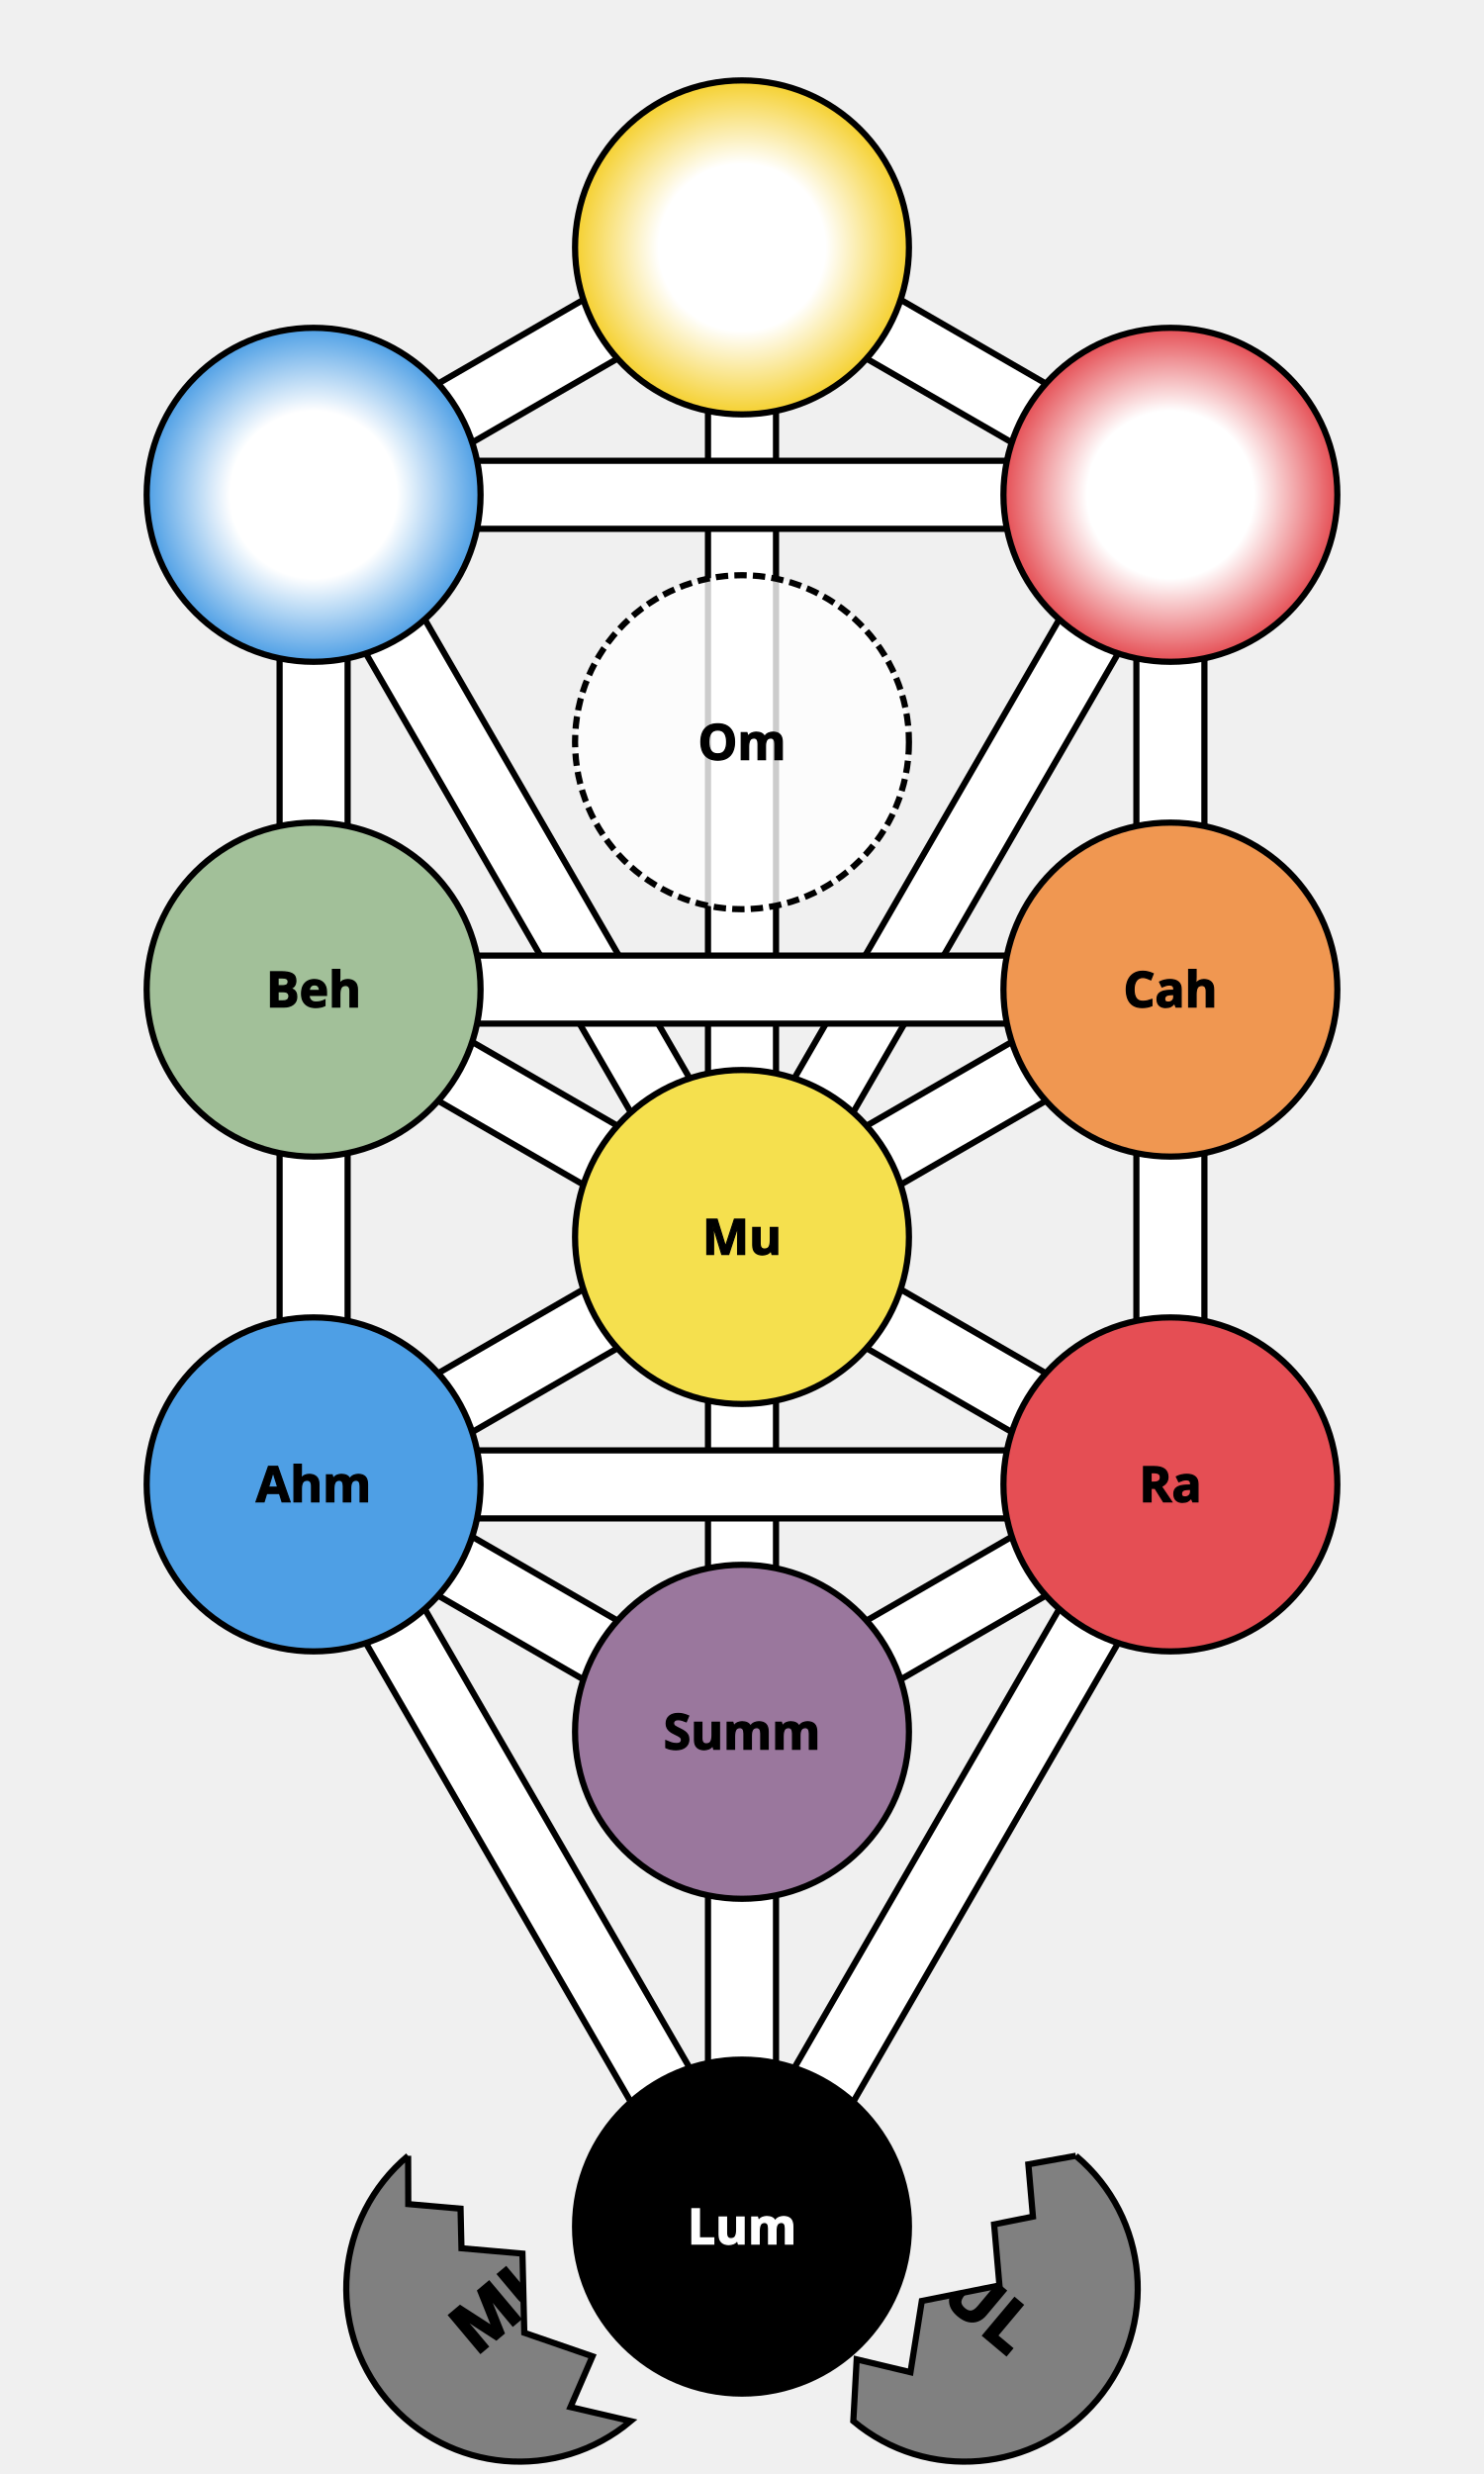
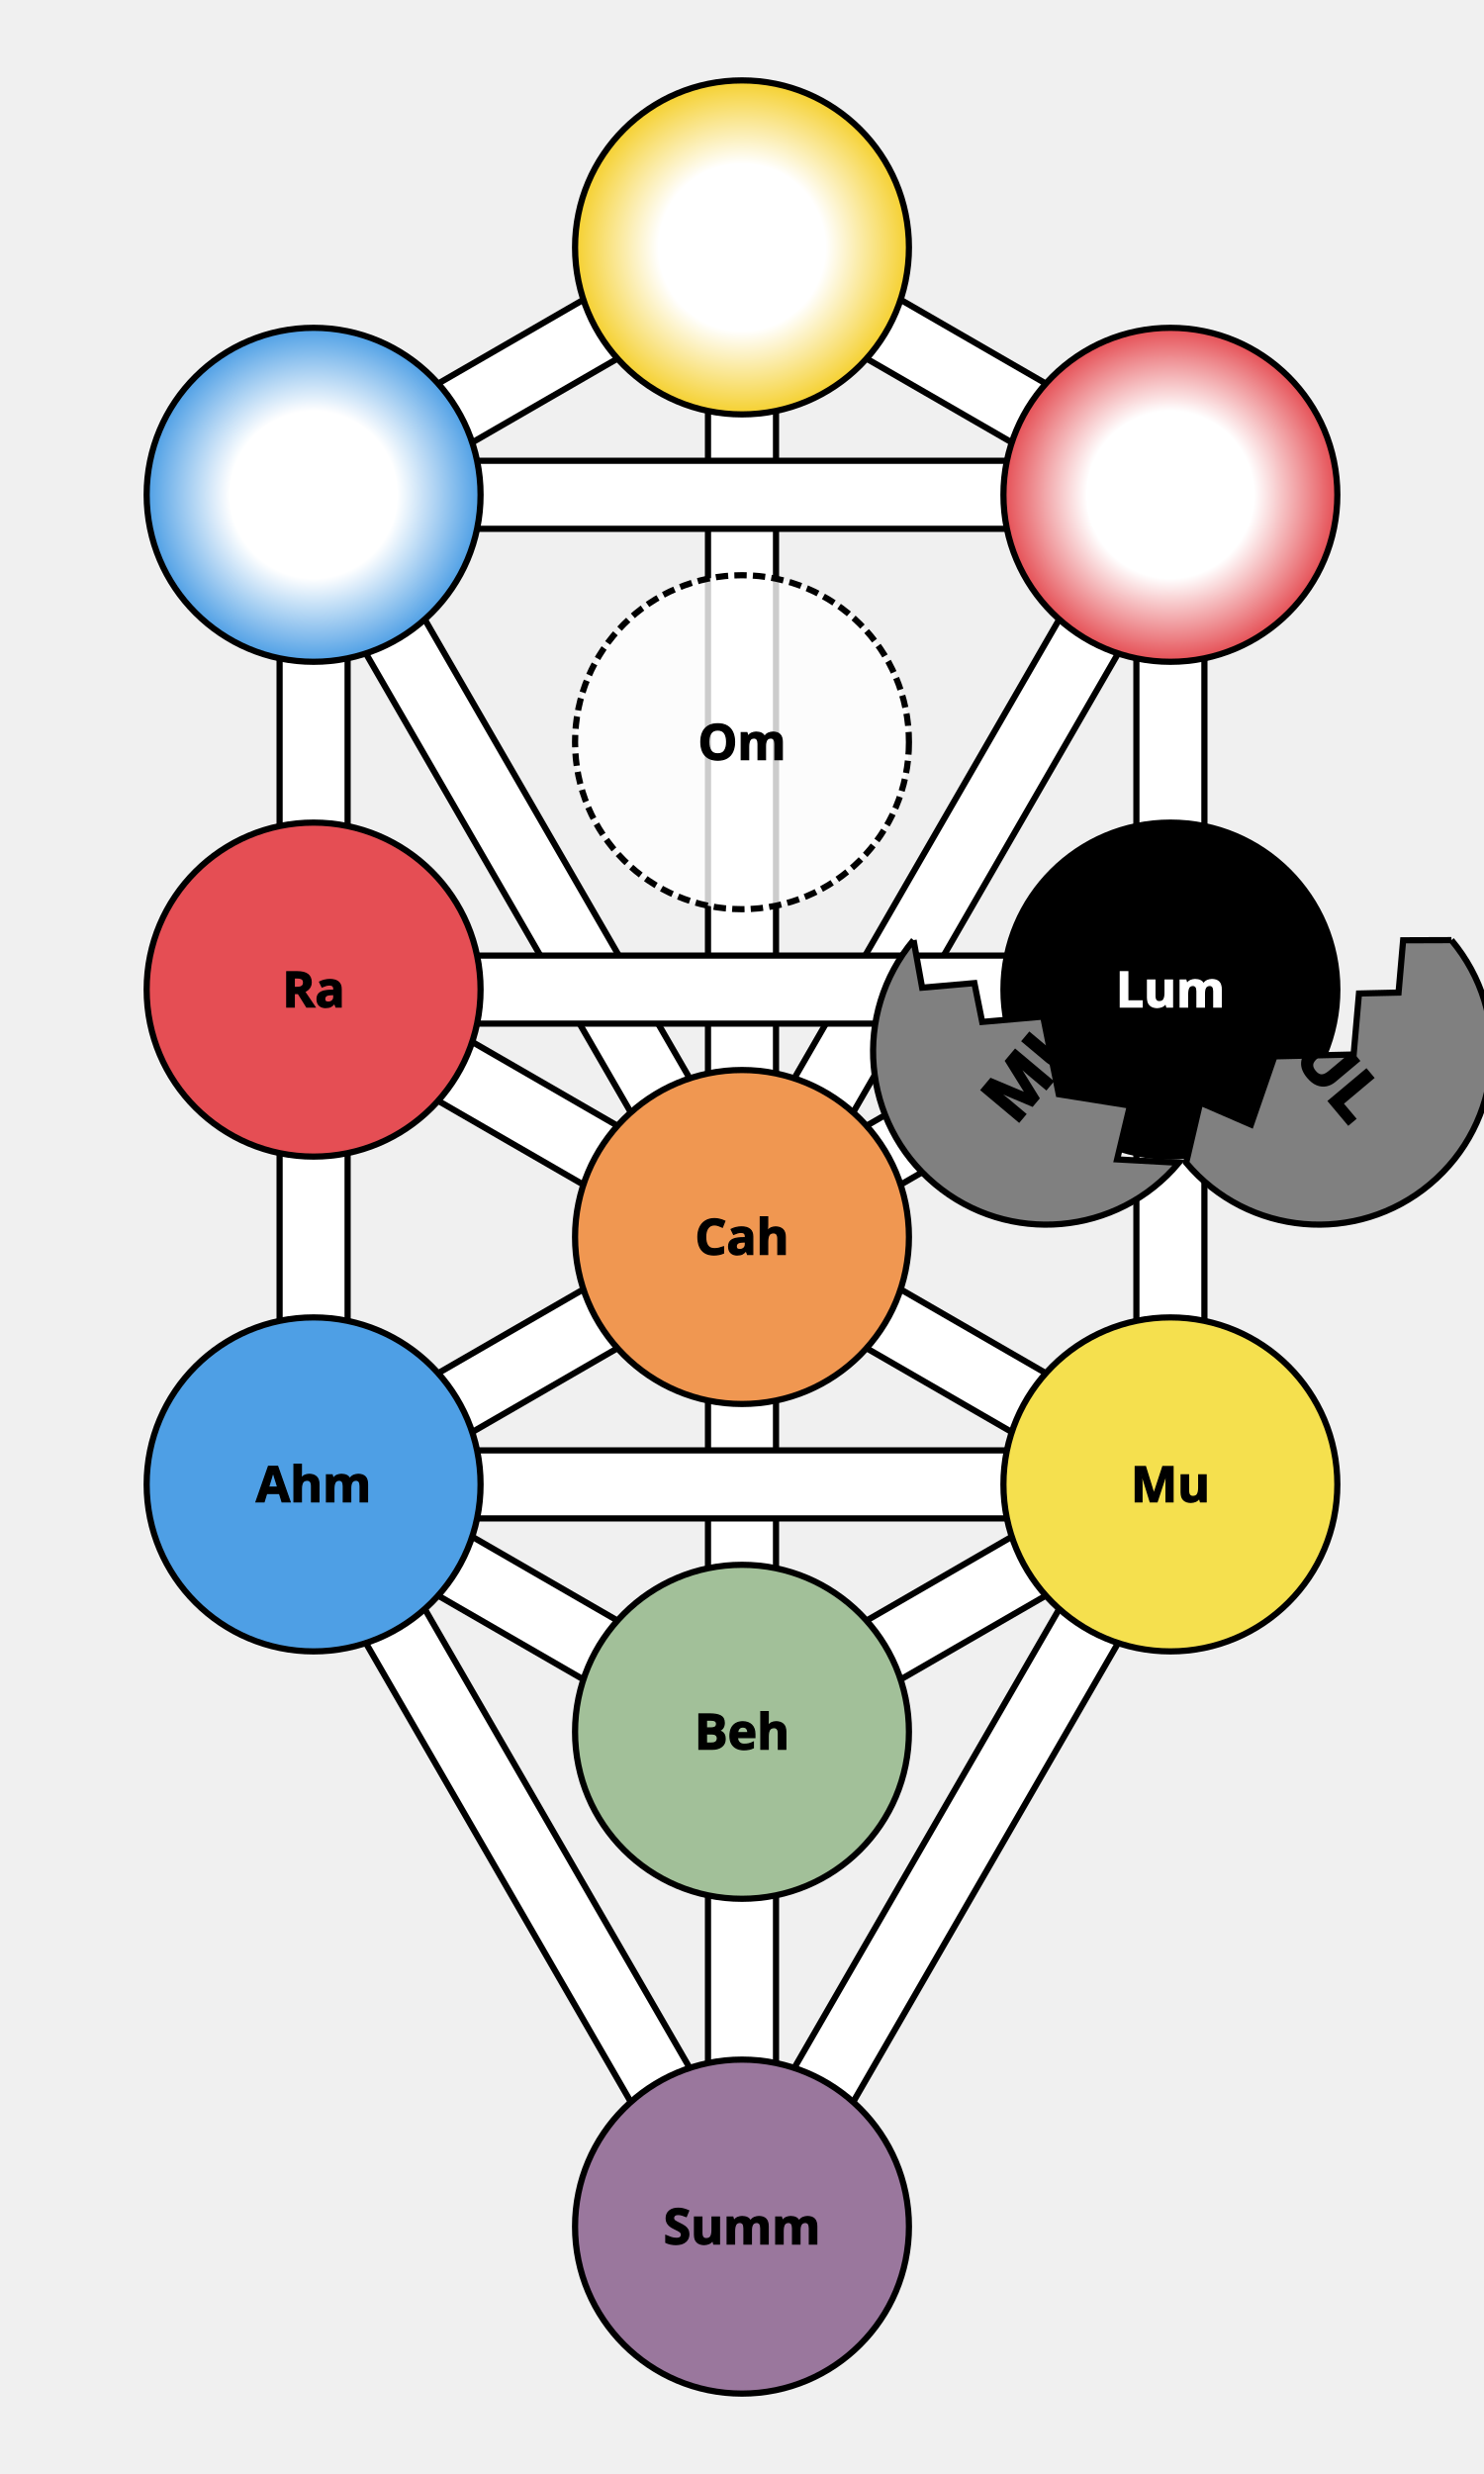
<svg xmlns="http://www.w3.org/2000/svg" xmlns:xlink="http://www.w3.org/1999/xlink" version="1.2" width="360" height="600" viewBox="-600 -1000 1200 2000" preserveAspectRatio="xMinYMin meet">
  <style type="text/css">

   g.midtext text {
      text-anchor: middle; 
      dominant-baseline: middle; 
   } 

</style>
  <defs>
    <circle id="sephira" r="135">
      </circle>
+     <radialGradient id="loveGrad">
+       <stop offset="0%" stop-color="white" />
+       <stop offset="50%" stop-color="white" />
+       <stop offset="100%" stop-color="#f5d02e" />
+     </radialGradient>
+     <radialGradient id="courageGrad">
+       <stop offset="0%" stop-color="white" />
+       <stop offset="50%" stop-color="white" />
+       <stop offset="100%" stop-color="#e54e54" />
+     </radialGradient>
+     <radialGradient id="truthGrad">
+       <stop offset="0%" stop-color="white" />
+       <stop offset="50%" stop-color="white" />
+       <stop offset="100%" stop-color="#4e9fe5" />
+     </radialGradient>
    <path id="path-11" fill="none" d="M0,-800 L 346.41,-600" />
    <path id="path-12" fill="none" d="M-346.41,-600 L0,-800" />
    <path id="path-13" fill="none" d="M0,-800 L 0,0" />
    <path id="path-14" fill="none" d="M-346.41,-600 L346.41,-600" />
    <path id="path-15" fill="none" d="M0,0 L346.41,-600" />
    <path id="path-16" fill="none" d="M346.41,-600 L346.41,-200" />
    <path id="path-17" fill="none" d="M-346.41,-600 L0,0" />
    <path id="path-18" fill="none" d="M-346.41,-600 L-346.41,-200" />
    <path id="path-19" fill="none" d="M-346.41,-200 L346.41,-200" />
    <path id="path-20" fill="none" d="M0,0 L346.41,-200" />
    <path id="path-21" fill="none" d="M346.41,-200 L346.41,200" />
    <path id="path-22" fill="none" d="M-346.41,-200 L0,0" />
    <path id="path-23" fill="none" d="M-346.41,-200 L-346.41,200" />
    <path id="path-24" fill="none" d="M0,0 L346.41,200" />
    <path id="path-25" fill="none" d="M0,0 L0,400" />
    <path id="path-26" fill="none" d="M-346.41,200 L0,0" />
    <path id="path-27" fill="none" d="M-346.41,200 L346.41,200" />
    <path id="path-28" fill="none" d="M0,400 L346.41,200" />
    <path id="path-29" fill="none" d="M0,800 L346.41,200" />
    <path id="path-30" fill="none" d="M-346.41,200 L0,400" />
    <path id="path-31" fill="none" d="M-346.41,200 L0,800" />
    <path id="path-32" fill="none" d="M0,400 L0,800" />
  </defs>
  <g>
    <use xlink:href="#path-11" stroke="black" stroke-width="60" />
    <use xlink:href="#path-11" stroke="white" stroke-width="50" />
    <use xlink:href="#path-12" stroke="black" stroke-width="60" />
    <use xlink:href="#path-12" stroke="white" stroke-width="50" />
    <use xlink:href="#path-13" stroke="black" stroke-width="60" />
    <use xlink:href="#path-13" stroke="white" stroke-width="50" />
    <use xlink:href="#path-14" stroke="black" stroke-width="60" />
    <use xlink:href="#path-14" stroke="white" stroke-width="50" />
    <use xlink:href="#path-15" stroke="black" stroke-width="60" />
    <use xlink:href="#path-15" stroke="white" stroke-width="50" />
    <use xlink:href="#path-16" stroke="black" stroke-width="60" />
    <use xlink:href="#path-16" stroke="white" stroke-width="50" />
    <use xlink:href="#path-17" stroke="black" stroke-width="60" />
    <use xlink:href="#path-17" stroke="white" stroke-width="50" />
    <use xlink:href="#path-18" stroke="black" stroke-width="60" />
    <use xlink:href="#path-18" stroke="white" stroke-width="50" />
    <use xlink:href="#path-19" stroke="black" stroke-width="60" />
    <use xlink:href="#path-19" stroke="white" stroke-width="50" />
    <use xlink:href="#path-20" stroke="black" stroke-width="60" />
    <use xlink:href="#path-20" stroke="white" stroke-width="50" />
    <use xlink:href="#path-21" stroke="black" stroke-width="60" />
    <use xlink:href="#path-21" stroke="white" stroke-width="50" />
    <use xlink:href="#path-22" stroke="black" stroke-width="60" />
    <use xlink:href="#path-22" stroke="white" stroke-width="50" />
    <use xlink:href="#path-23" stroke="black" stroke-width="60" />
    <use xlink:href="#path-23" stroke="white" stroke-width="50" />
    <use xlink:href="#path-24" stroke="black" stroke-width="60" />
    <use xlink:href="#path-24" stroke="white" stroke-width="50" />
    <use xlink:href="#path-25" stroke="black" stroke-width="60" />
    <use xlink:href="#path-25" stroke="white" stroke-width="50" />
    <use xlink:href="#path-26" stroke="black" stroke-width="60" />
    <use xlink:href="#path-26" stroke="white" stroke-width="50" />
    <use xlink:href="#path-27" stroke="black" stroke-width="60" />
    <use xlink:href="#path-27" stroke="white" stroke-width="50" />
    <use xlink:href="#path-28" stroke="black" stroke-width="60" />
    <use xlink:href="#path-28" stroke="white" stroke-width="50" />
    <use xlink:href="#path-29" stroke="black" stroke-width="60" />
    <use xlink:href="#path-29" stroke="white" stroke-width="50" />
    <use xlink:href="#path-30" stroke="black" stroke-width="60" />
    <use xlink:href="#path-30" stroke="white" stroke-width="50" />
    <use xlink:href="#path-31" stroke="black" stroke-width="60" />
    <use xlink:href="#path-31" stroke="white" stroke-width="50" />
    <use xlink:href="#path-32" stroke="black" stroke-width="60" />
    <use xlink:href="#path-32" stroke="white" stroke-width="50" />
  </g>
  <g stroke="black" stroke-width="5">
-     <radialGradient id="loveGrad">
-       <stop offset="0%" stop-color="white" />
-       <stop offset="50%" stop-color="white" />
-       <stop offset="100%" stop-color="#f5d02e" />
-     </radialGradient>
-     <radialGradient id="courageGrad">
-       <stop offset="0%" stop-color="white" />
-       <stop offset="50%" stop-color="white" />
-       <stop offset="100%" stop-color="#e54e54" />
-     </radialGradient>
-     <radialGradient id="truthGrad">
-       <stop offset="0%" stop-color="white" />
-       <stop offset="50%" stop-color="white" />
-       <stop offset="100%" stop-color="#4e9fe5" />
-     </radialGradient>
    <use xlink:href="#sephira" fill="url(#loveGrad)" x="0" y="-800" />
    <use xlink:href="#sephira" fill="url(#courageGrad)" x="346.41" y="-600" />
    <use xlink:href="#sephira" fill="url(#truthGrad)" x="-346.41" y="-600" />
    <use xlink:href="#sephira" x="0" y="-400" fill="white" fill-opacity="0.8" stroke-dasharray="10 5" />
-     <use xlink:href="#sephira" fill="#f09751" x="346.41" y="-200" />
-     <use xlink:href="#sephira" fill="#a2c099" x="-346.41" y="-200" />
-     <use xlink:href="#sephira" fill="#f5e04e" x="0" y="0" />
-     <use xlink:href="#sephira" fill="#e54e54" x="346.41" y="200" />
+     <use xlink:href="#sephira" fill="#000000" x="346.41" y="-200" />
+     <use xlink:href="#sephira" fill="#e54e54" x="-346.41" y="-200" />
+     <use xlink:href="#sephira" fill="#f09751" x="0" y="0" />
+     <use xlink:href="#sephira" fill="#f5e04e" x="346.41" y="200" />
    <use xlink:href="#sephira" fill="#4e9fe5" x="-346.41" y="200" />
-     <use xlink:href="#sephira" fill="#9a779d" x="0" y="400" />
-     <use xlink:href="#sephira" fill="black" x="0" y="800" />
+     <use xlink:href="#sephira" fill="#a2c099" x="0" y="400" />
+     <use xlink:href="#sephira" fill="#9a779d" x="0" y="800" />
  </g>
  <g class="midtext" fill="black" stroke="black" stroke-width="1" font-size="40" font-family="verdana, sans-serif" font-weight="bold">
-     <text x="346.41" y="-200">Cah</text>
-     <text x="-346.41" y="-200">Beh</text>
-     <text x="0" y="0">Mu</text>
-     <text x="346.41" y="200">Ra</text>
+     <text x="346.41" y="-200" fill="white" stroke="white">Lum</text>
+     <text x="-346.41" y="-200">Ra</text>
+     <text x="0" y="0">Cah</text>
+     <text x="346.41" y="200">Mu</text>
    <text x="-346.41" y="200">Ahm</text>
-     <text x="0" y="400">Summ</text>
-     <text stroke="white" fill="white" x="0" y="800">Lum</text>
+     <text x="0" y="400">Beh</text>
+     <text x="0" y="800">Summ</text>
    <text x="0" y="-400">Om</text>
  </g>
  <defs>
    <text id="prideText" fill="black" stroke="black" stroke-width="2" font-size="55" dominant-baseline="middle" text-anchor="middle" font-family="verdana, sans-serif" font-weight="bold">MUL</text>
    <path id="leftEggShape" d="M0 -140 A122 122, 0 0 0, 0 140        L -30 100, 10 80, -20 30, 20 -20,           -15 -55, 5 -80, -25 -110,          0 -140">
      </path>
    <clipPath id="leftEggClip">
      <use xlink:href="#leftEggShape" />
    </clipPath>
    <g id="leftEgg">
      <use xlink:href="#leftEggShape" fill="gray" stroke="black" stroke-width="5" />
      <use xlink:href="#prideText" clip-path="url(#leftEggClip)" />
    </g>
    <path id="rightEggShape" d="M0 -140 A122 122, 0 0 1, 0 140        L -30 100, 10 80, -20 30, 20 -20,           -15 -55, 5 -80, -25 -110,          0 -140">
      </path>
    <clipPath id="rightEggClip">
      <use xlink:href="#rightEggShape" />
    </clipPath>
    <g id="rightEgg">
      <use xlink:href="#rightEggShape" fill="gray" stroke="black" stroke-width="5" />
      <use xlink:href="#prideText" clip-path="url(#rightEggClip)" />
    </g>
  </defs>
  <g>
-     <use xlink:href="#leftEgg" transform="translate(-180,850) rotate(-40)" />
-     <use xlink:href="#rightEgg" transform="translate(180,850) rotate(40)" />
+     <use xlink:href="#leftEgg" transform="translate(246,-150) rotate(-50)" />
+     <use xlink:href="#rightEgg" transform="translate(466.41,-150) rotate(50)" />
  </g>
</svg>
